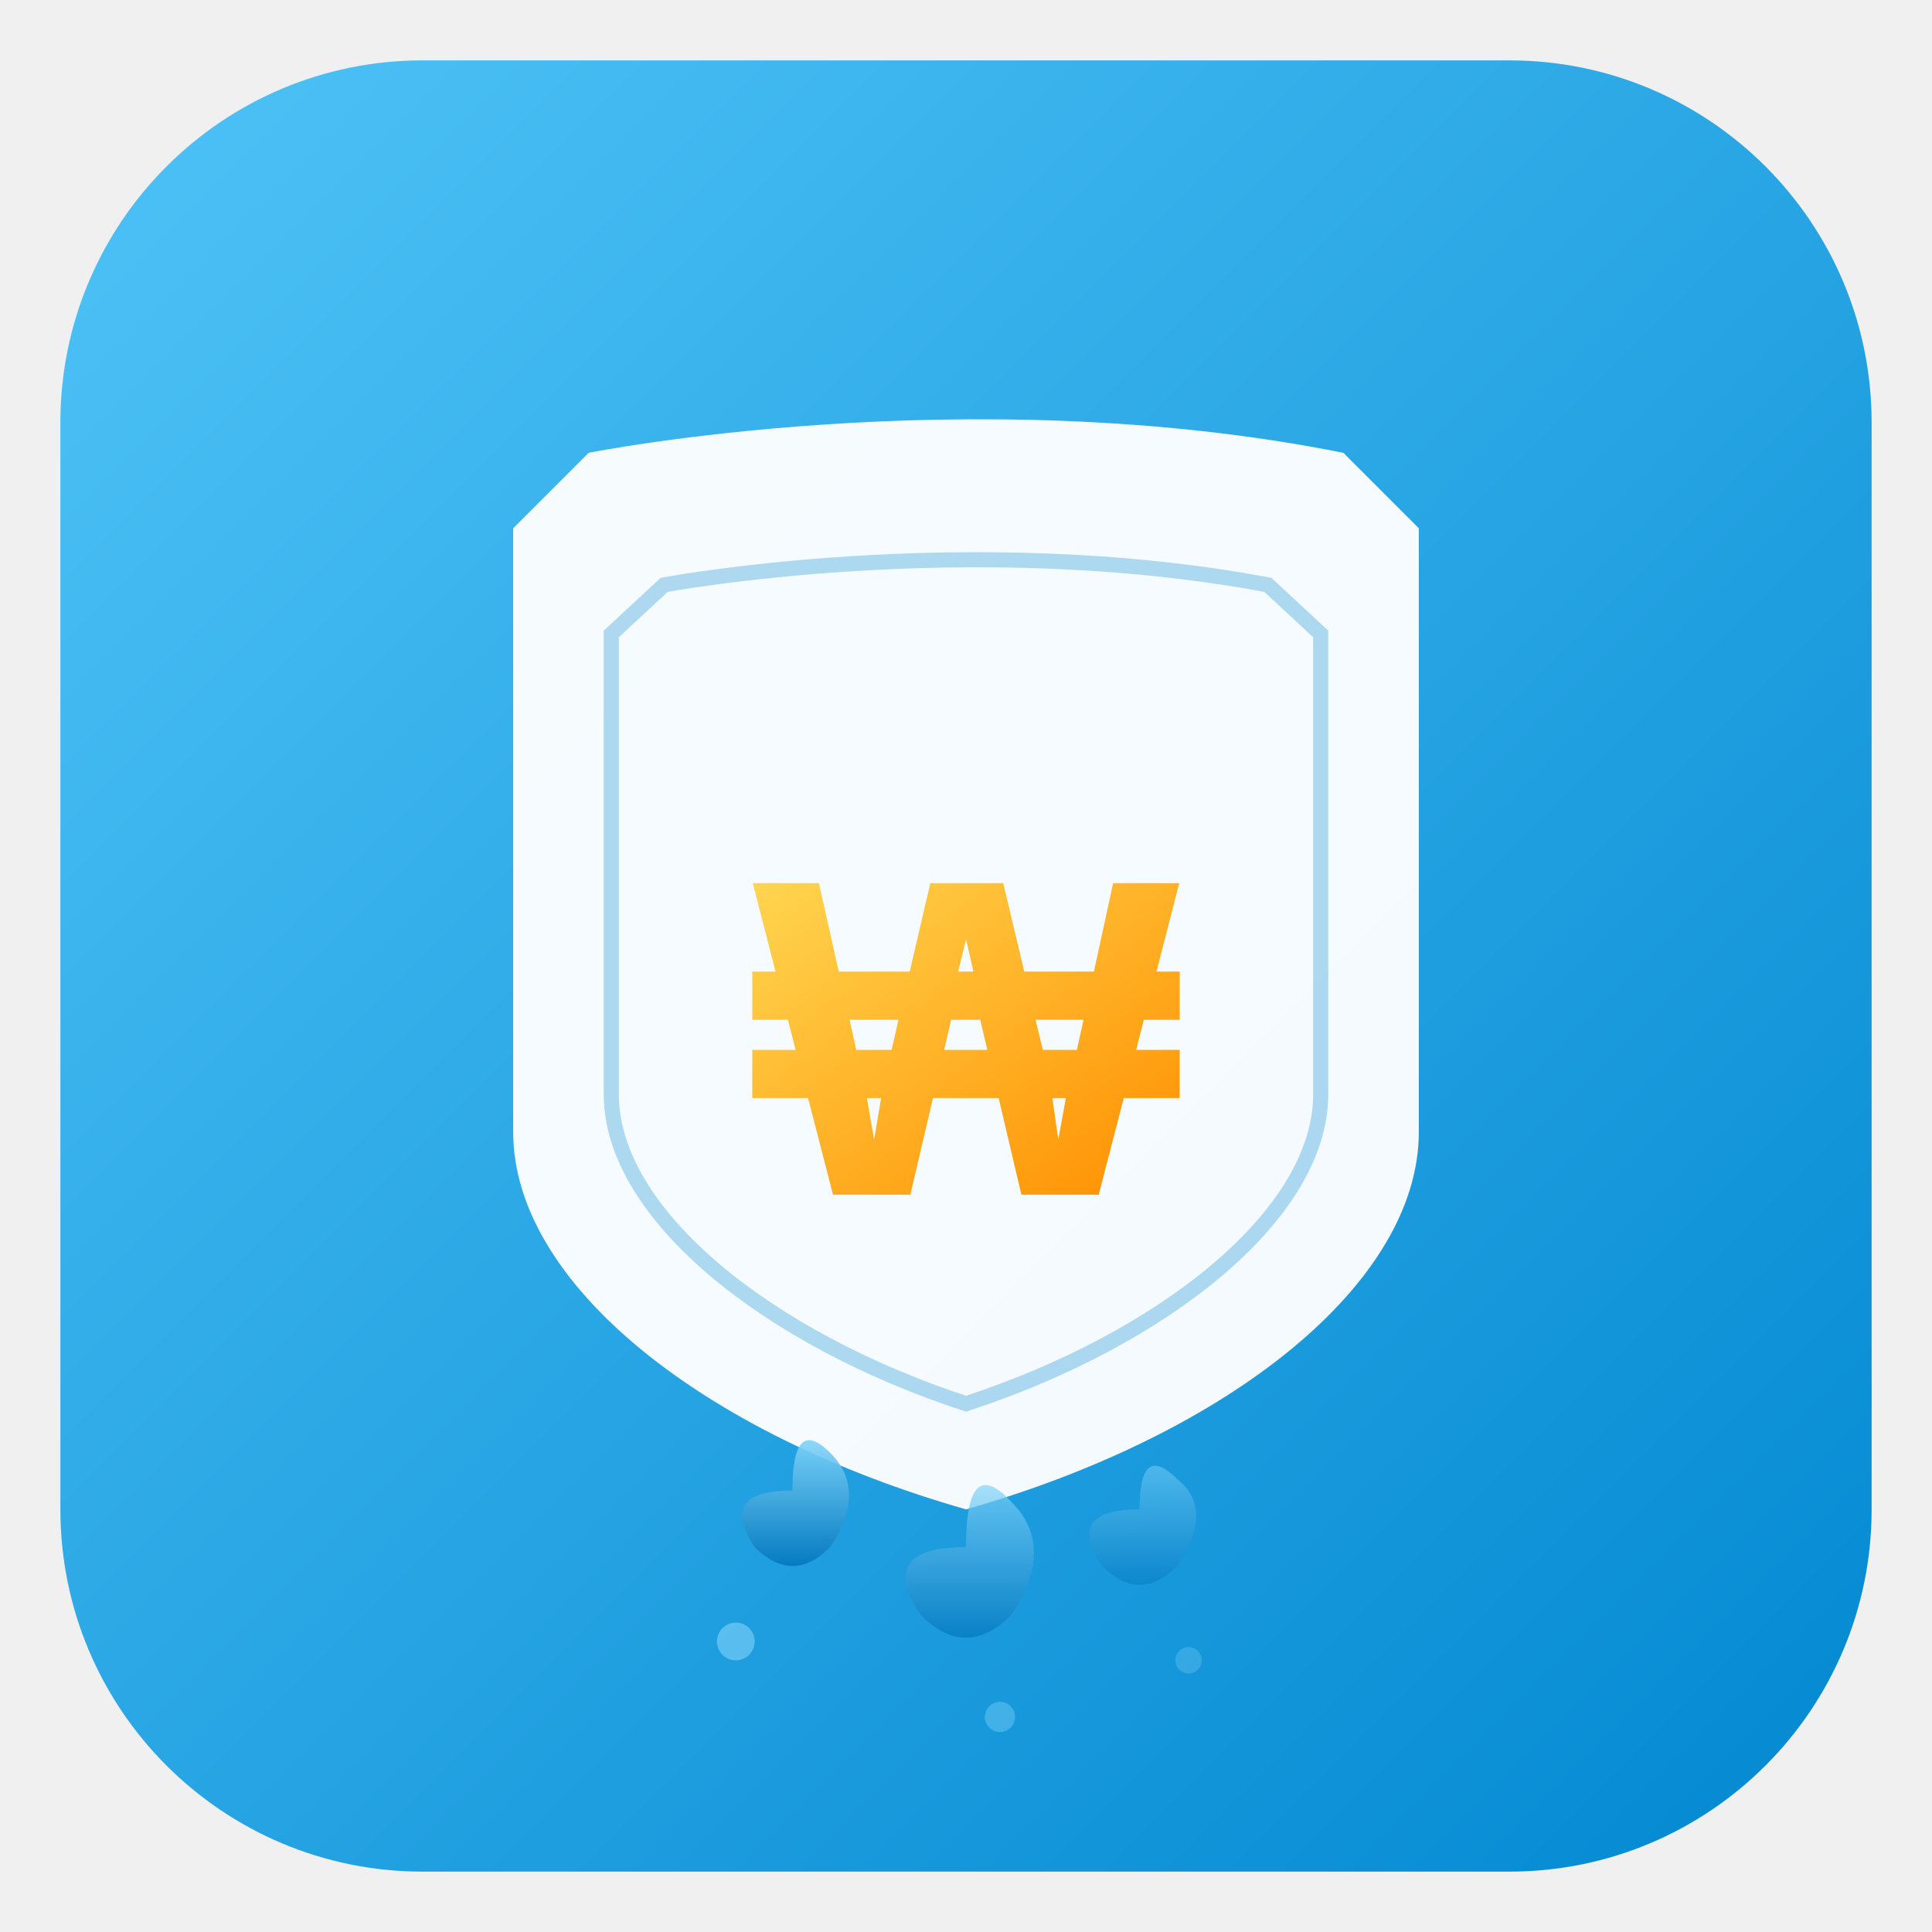
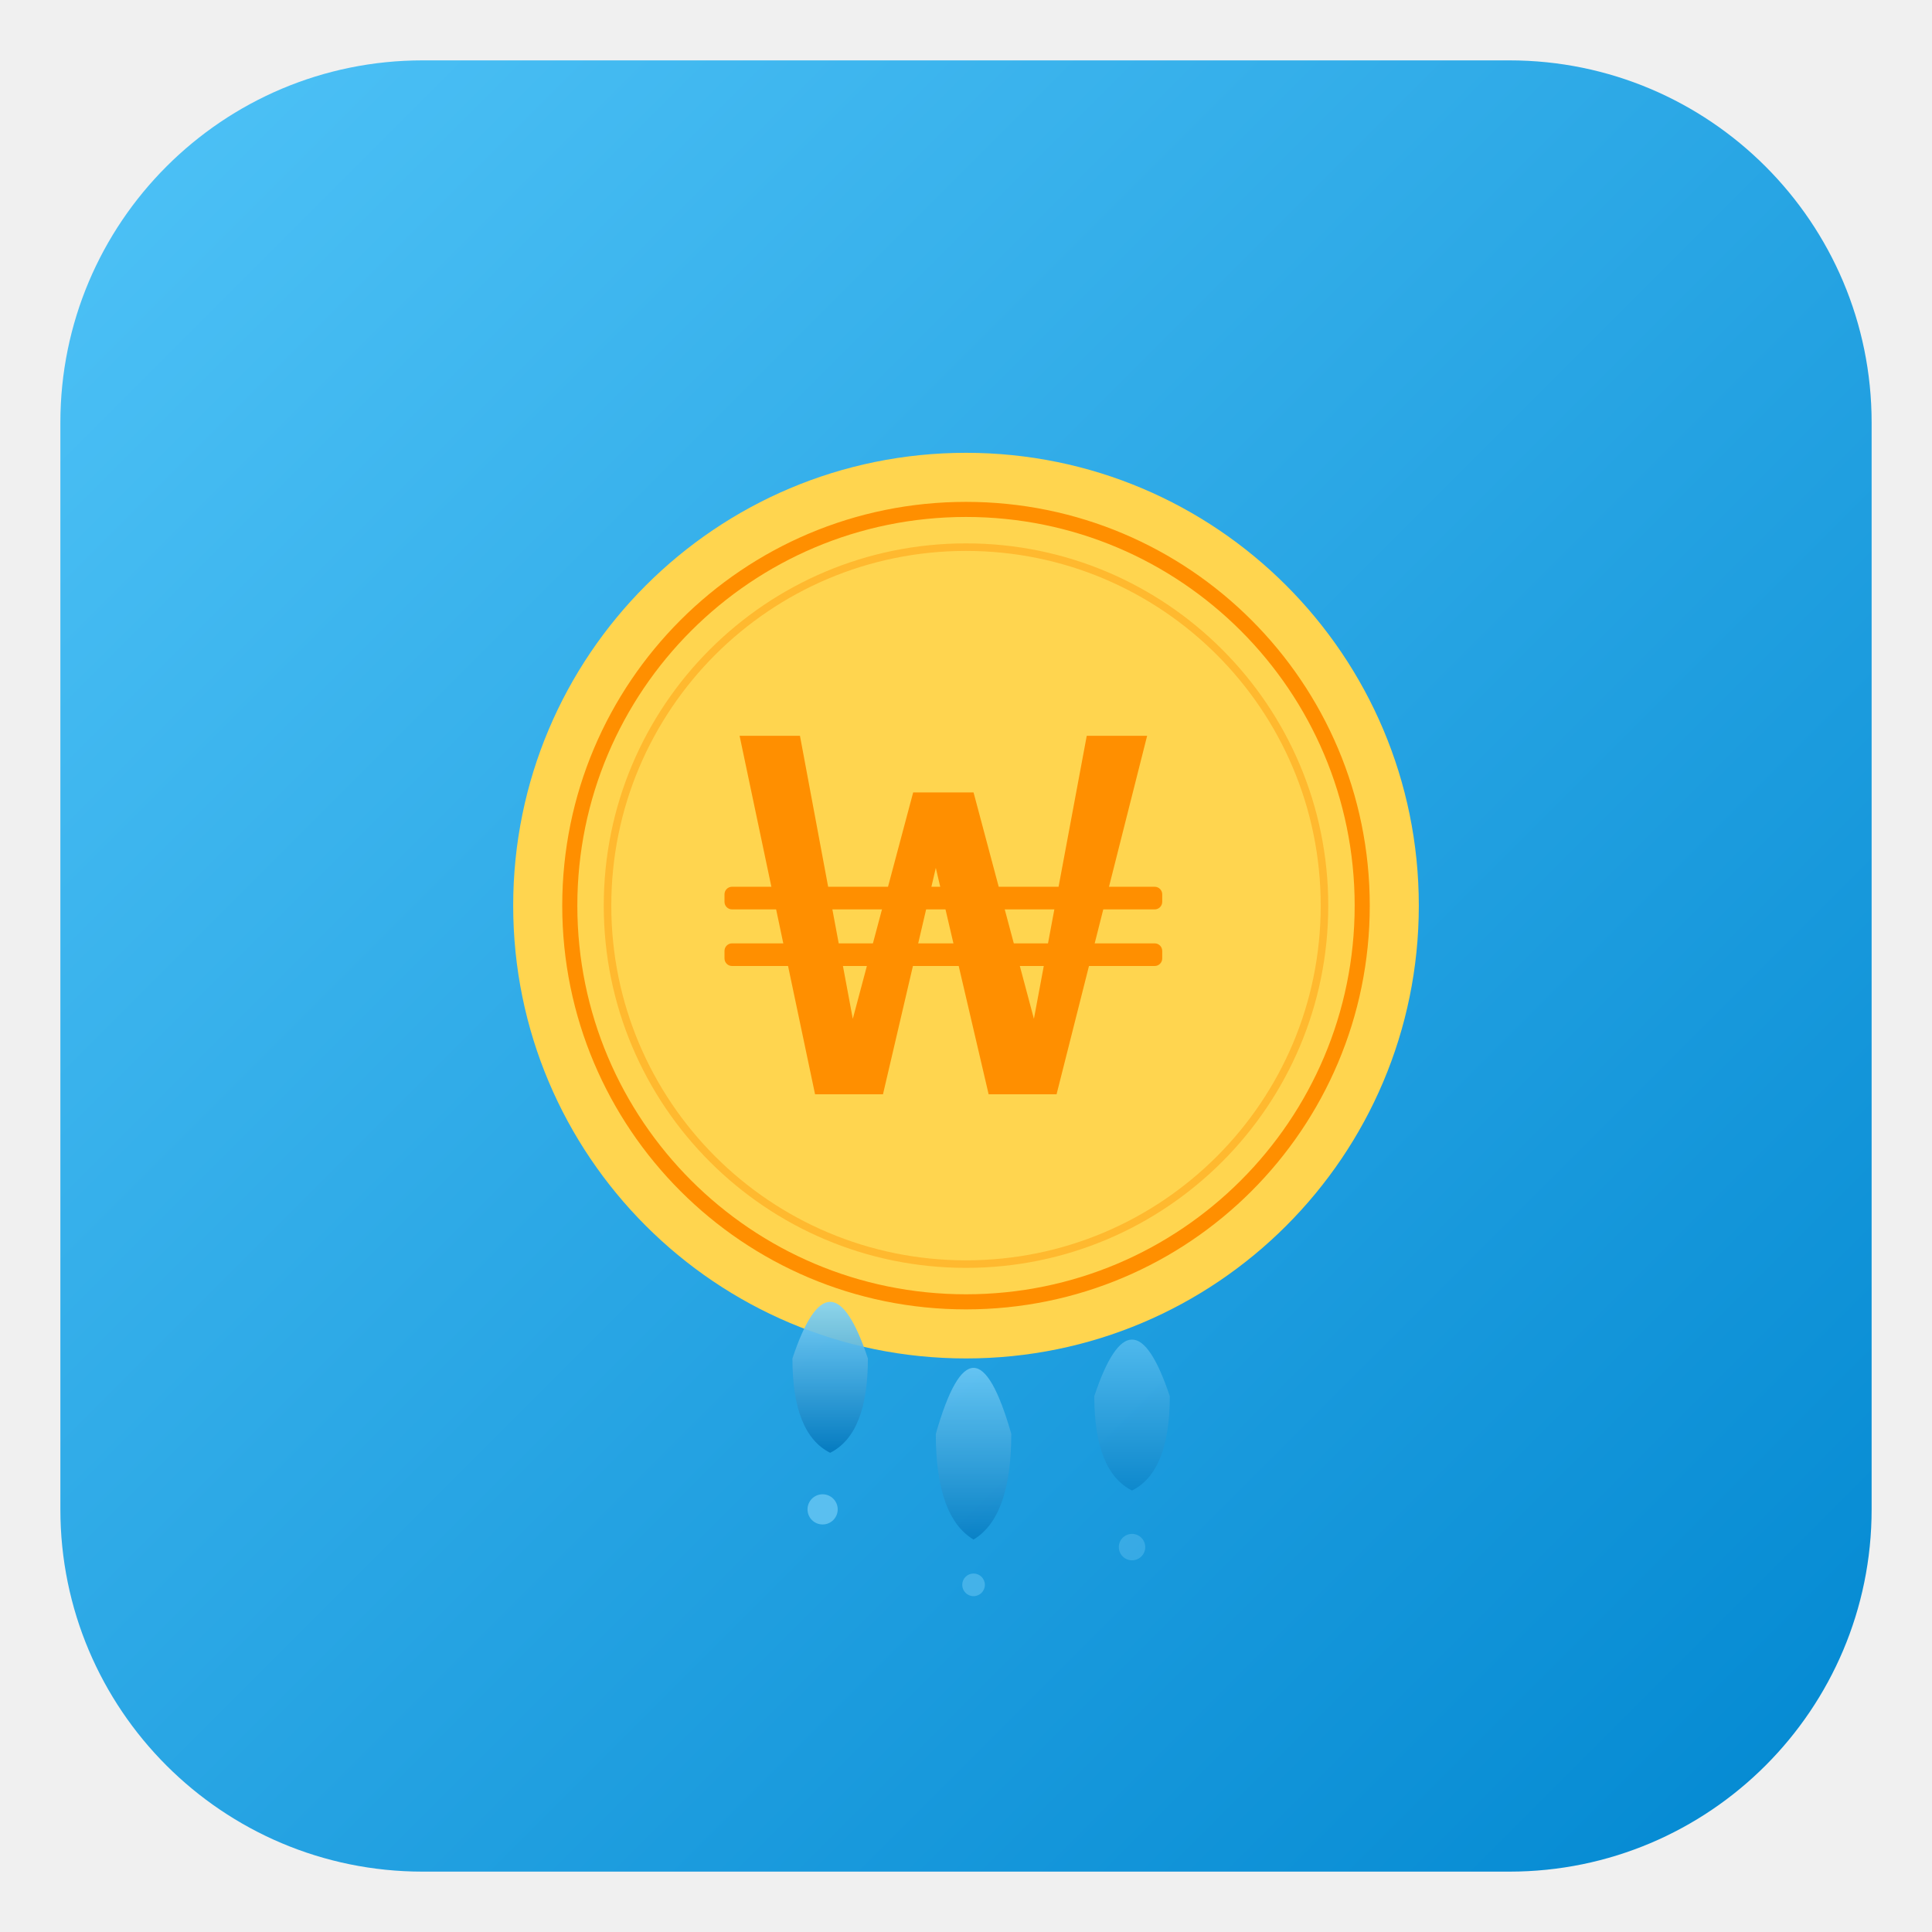
<svg xmlns="http://www.w3.org/2000/svg" viewBox="0 0 512 512" width="512" height="512">
  <defs>
    <linearGradient id="bg" x1="0%" y1="0%" x2="100%" y2="100%">
      <stop offset="0%" style="stop-color:#4FC3F7;stop-opacity:1" />
      <stop offset="100%" style="stop-color:#0288D1;stop-opacity:1" />
    </linearGradient>
    <linearGradient id="drop" x1="0%" y1="0%" x2="0%" y2="100%">
      <stop offset="0%" style="stop-color:#81D4FA;stop-opacity:1" />
      <stop offset="100%" style="stop-color:#0277BD;stop-opacity:1" />
    </linearGradient>
-     <linearGradient id="coin" x1="0%" y1="0%" x2="100%" y2="100%">
-       <stop offset="0%" style="stop-color:#FFD54F;stop-opacity:1" />
-       <stop offset="100%" style="stop-color:#FF8F00;stop-opacity:1" />
-     </linearGradient>
  </defs>
  <rect x="16" y="16" width="480" height="480" rx="96" ry="96" fill="url(#bg)" />
-   <path d="M156 120 C156 120 256 100 356 120 L376 140 L376 300 C376 340 326 380 256 400 C186 380 136 340 136 300 L136 140 Z" fill="white" fill-opacity="0.95" stroke="none" />
-   <path d="M176 155 C176 155 256 140 336 155 L350 168 L350 290 C350 322 308 355 256 372 C204 355 162 322 162 290 L162 168 Z" fill="none" stroke="#0288D1" stroke-width="4" stroke-opacity="0.3" />
-   <text x="256" y="275" font-family="Arial, sans-serif" font-size="120" font-weight="bold" fill="url(#coin)" text-anchor="middle" dominant-baseline="central">₩</text>
-   <path d="M210 395 Q210 375 220 385 Q230 395 220 410 Q210 420 200 410 Q190 395 210 395 Z" fill="url(#drop)" opacity="0.9" />
-   <path d="M256 410 Q256 385 268 398 Q280 410 268 428 Q256 440 244 428 Q232 410 256 410 Z" fill="url(#drop)" opacity="0.7" />
-   <path d="M302 400 Q302 382 312 392 Q322 400 312 415 Q302 425 292 415 Q282 400 302 400 Z" fill="url(#drop)" opacity="0.5" />
-   <circle cx="195" cy="435" r="5" fill="#81D4FA" opacity="0.6" />
-   <circle cx="265" cy="455" r="4" fill="#81D4FA" opacity="0.4" />
-   <circle cx="315" cy="440" r="3.5" fill="#81D4FA" opacity="0.3" />
+   <circle cx="256" cy="240" r="120" fill="#FFD54F" />
+   <circle cx="256" cy="240" r="105" fill="none" stroke="#FF8F00" stroke-width="4" />
+   <circle cx="256" cy="240" r="95" fill="none" stroke="#FF8F00" stroke-width="2" opacity="0.4" />
+   <g fill="#FF8F00" stroke="none">
+     <polygon points="196,195 212,195 226,270 242,210 258,210 274,270 288,195 304,195 280,290 262,290 248,230 234,290 216,290" />
+     <rect x="192" y="235" width="116" height="6" rx="2" />
+     <rect x="192" y="250" width="116" height="6" rx="2" />
+   </g>
+   <path d="M210,360 Q220,330 230,360 Q230,380 220,385 Q210,380 210,360 Z" fill="url(#drop)" opacity="0.9" />
+   <path d="M248,380 Q258,345 268,380 Q268,402 258,408 Q248,402 248,380 Z" fill="url(#drop)" opacity="0.7" />
+   <path d="M290,370 Q300,340 310,370 Q310,390 300,395 Q290,390 290,370 Z" fill="url(#drop)" opacity="0.5" />
+   <circle cx="218" cy="400" r="4" fill="#81D4FA" opacity="0.6" />
+   <circle cx="258" cy="420" r="3" fill="#81D4FA" opacity="0.4" />
+   <circle cx="300" cy="410" r="3.5" fill="#81D4FA" opacity="0.3" />
</svg>
